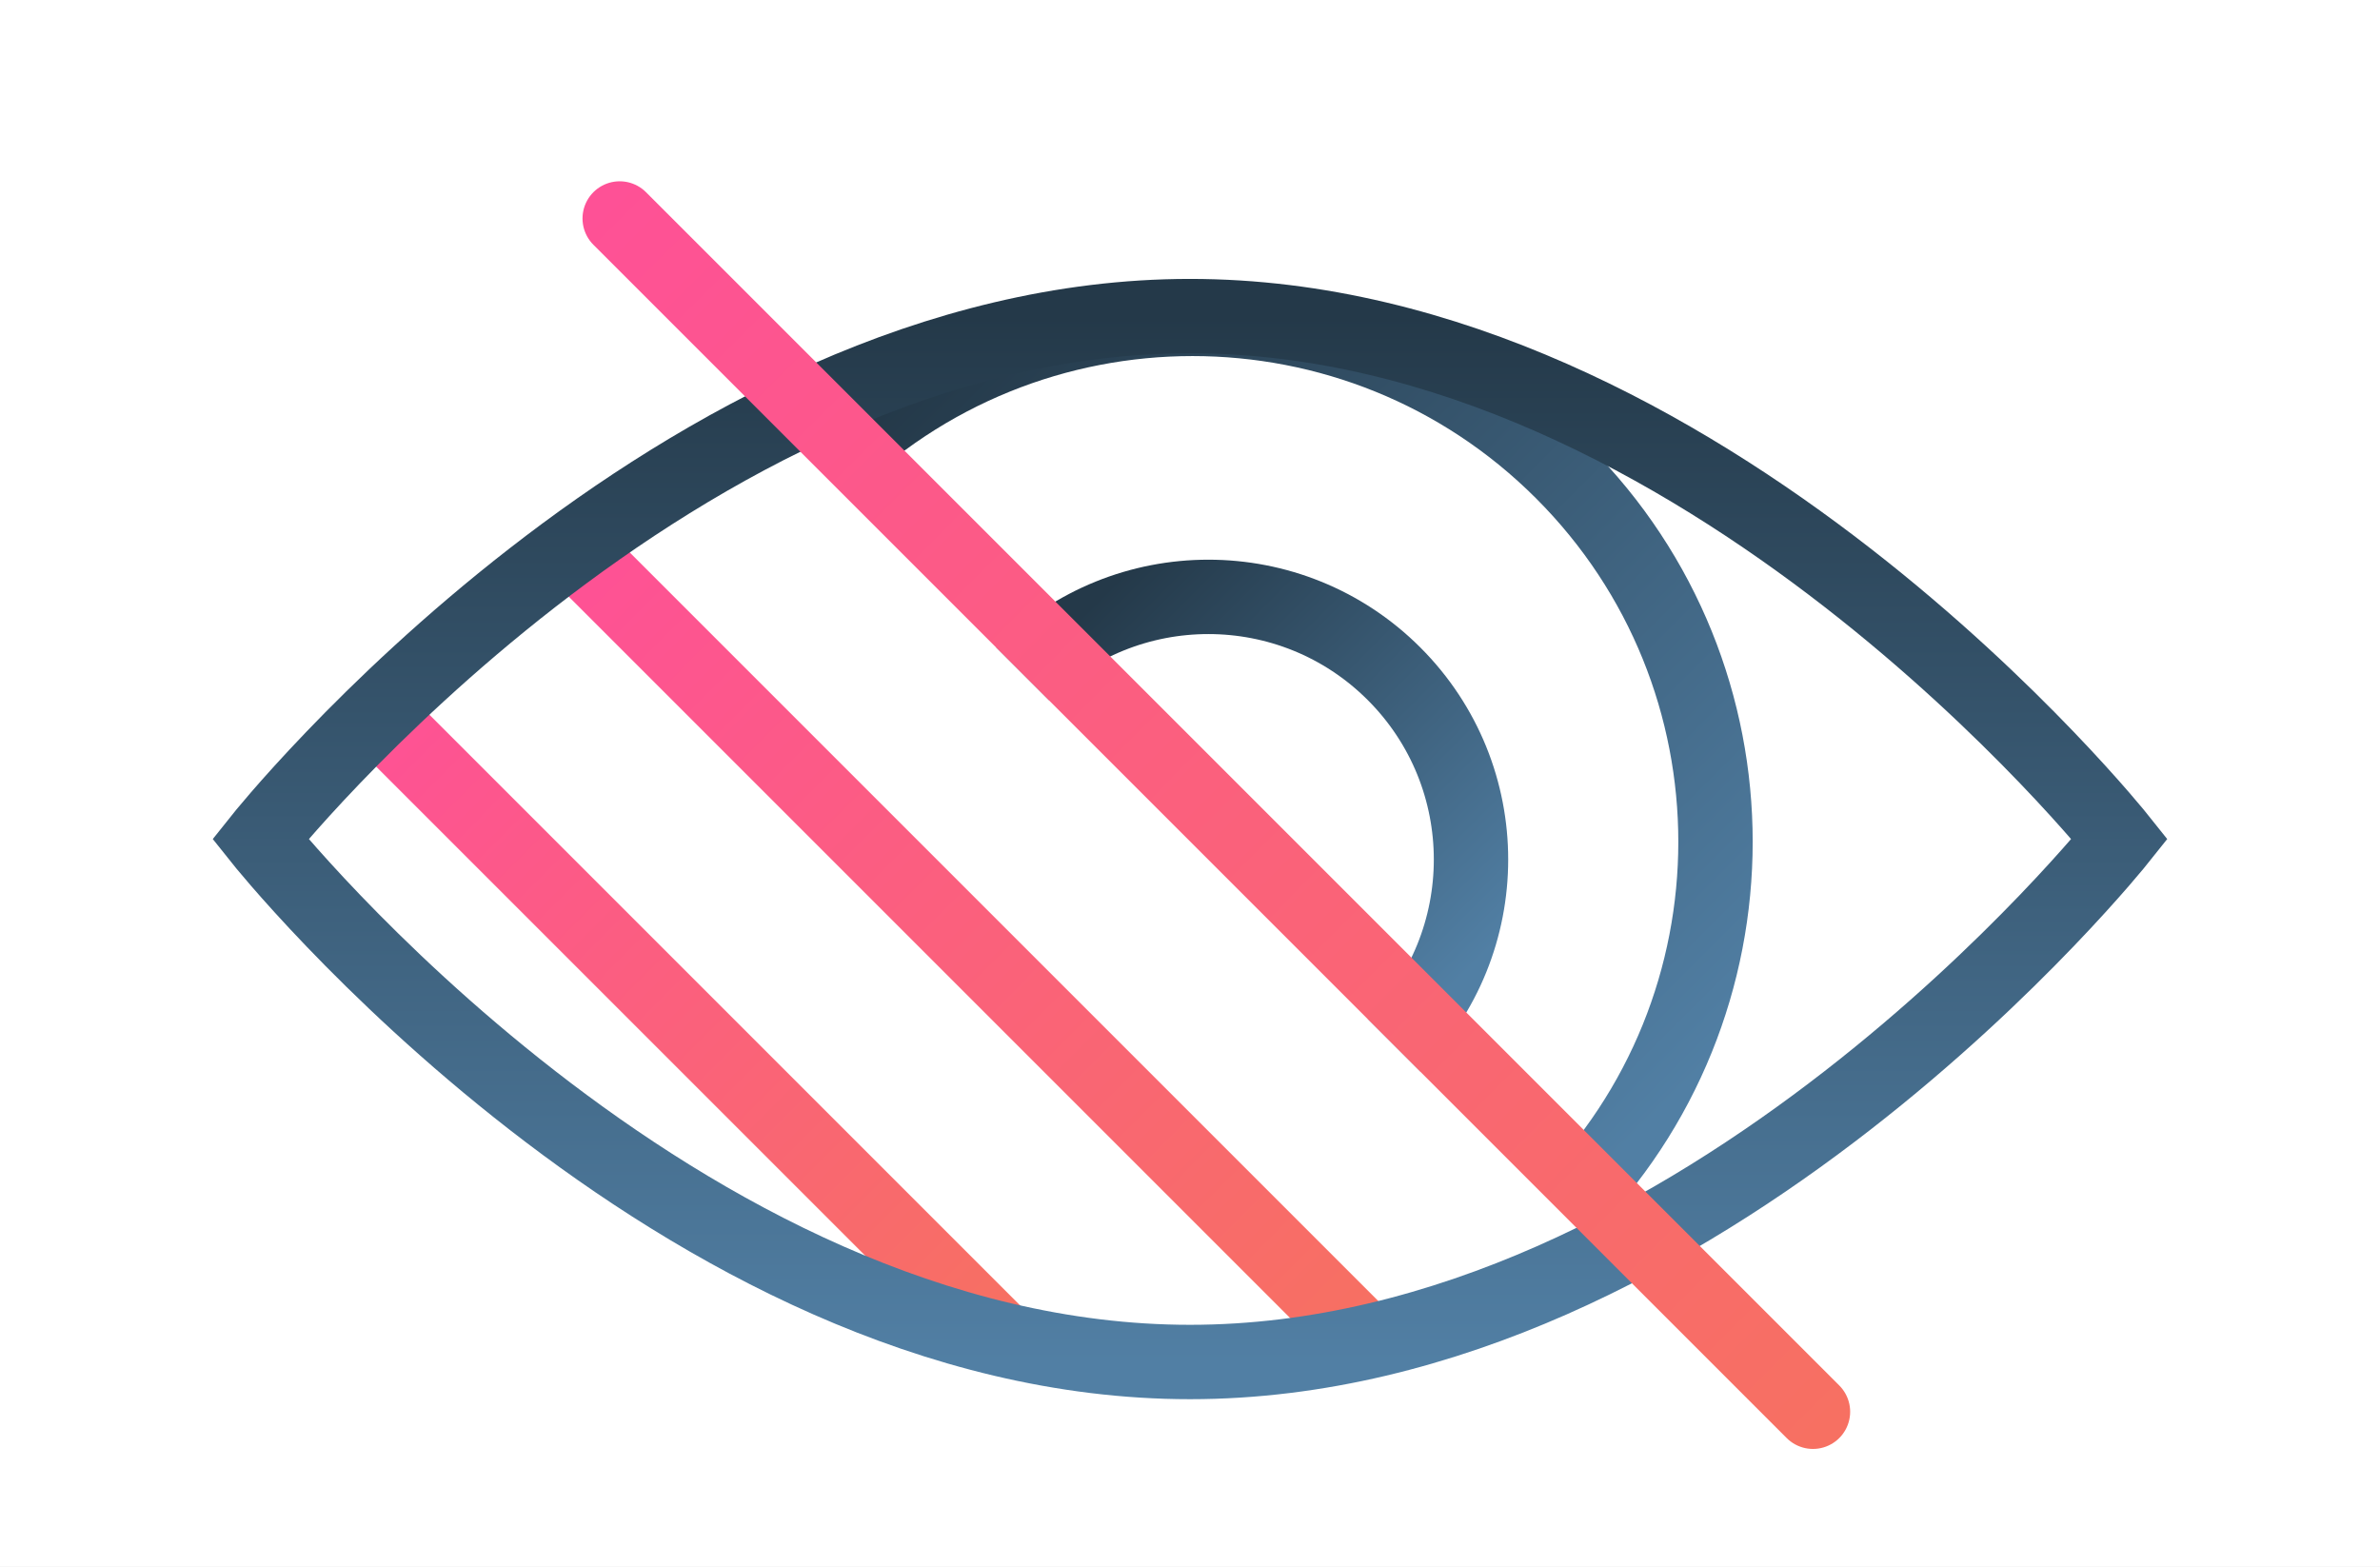
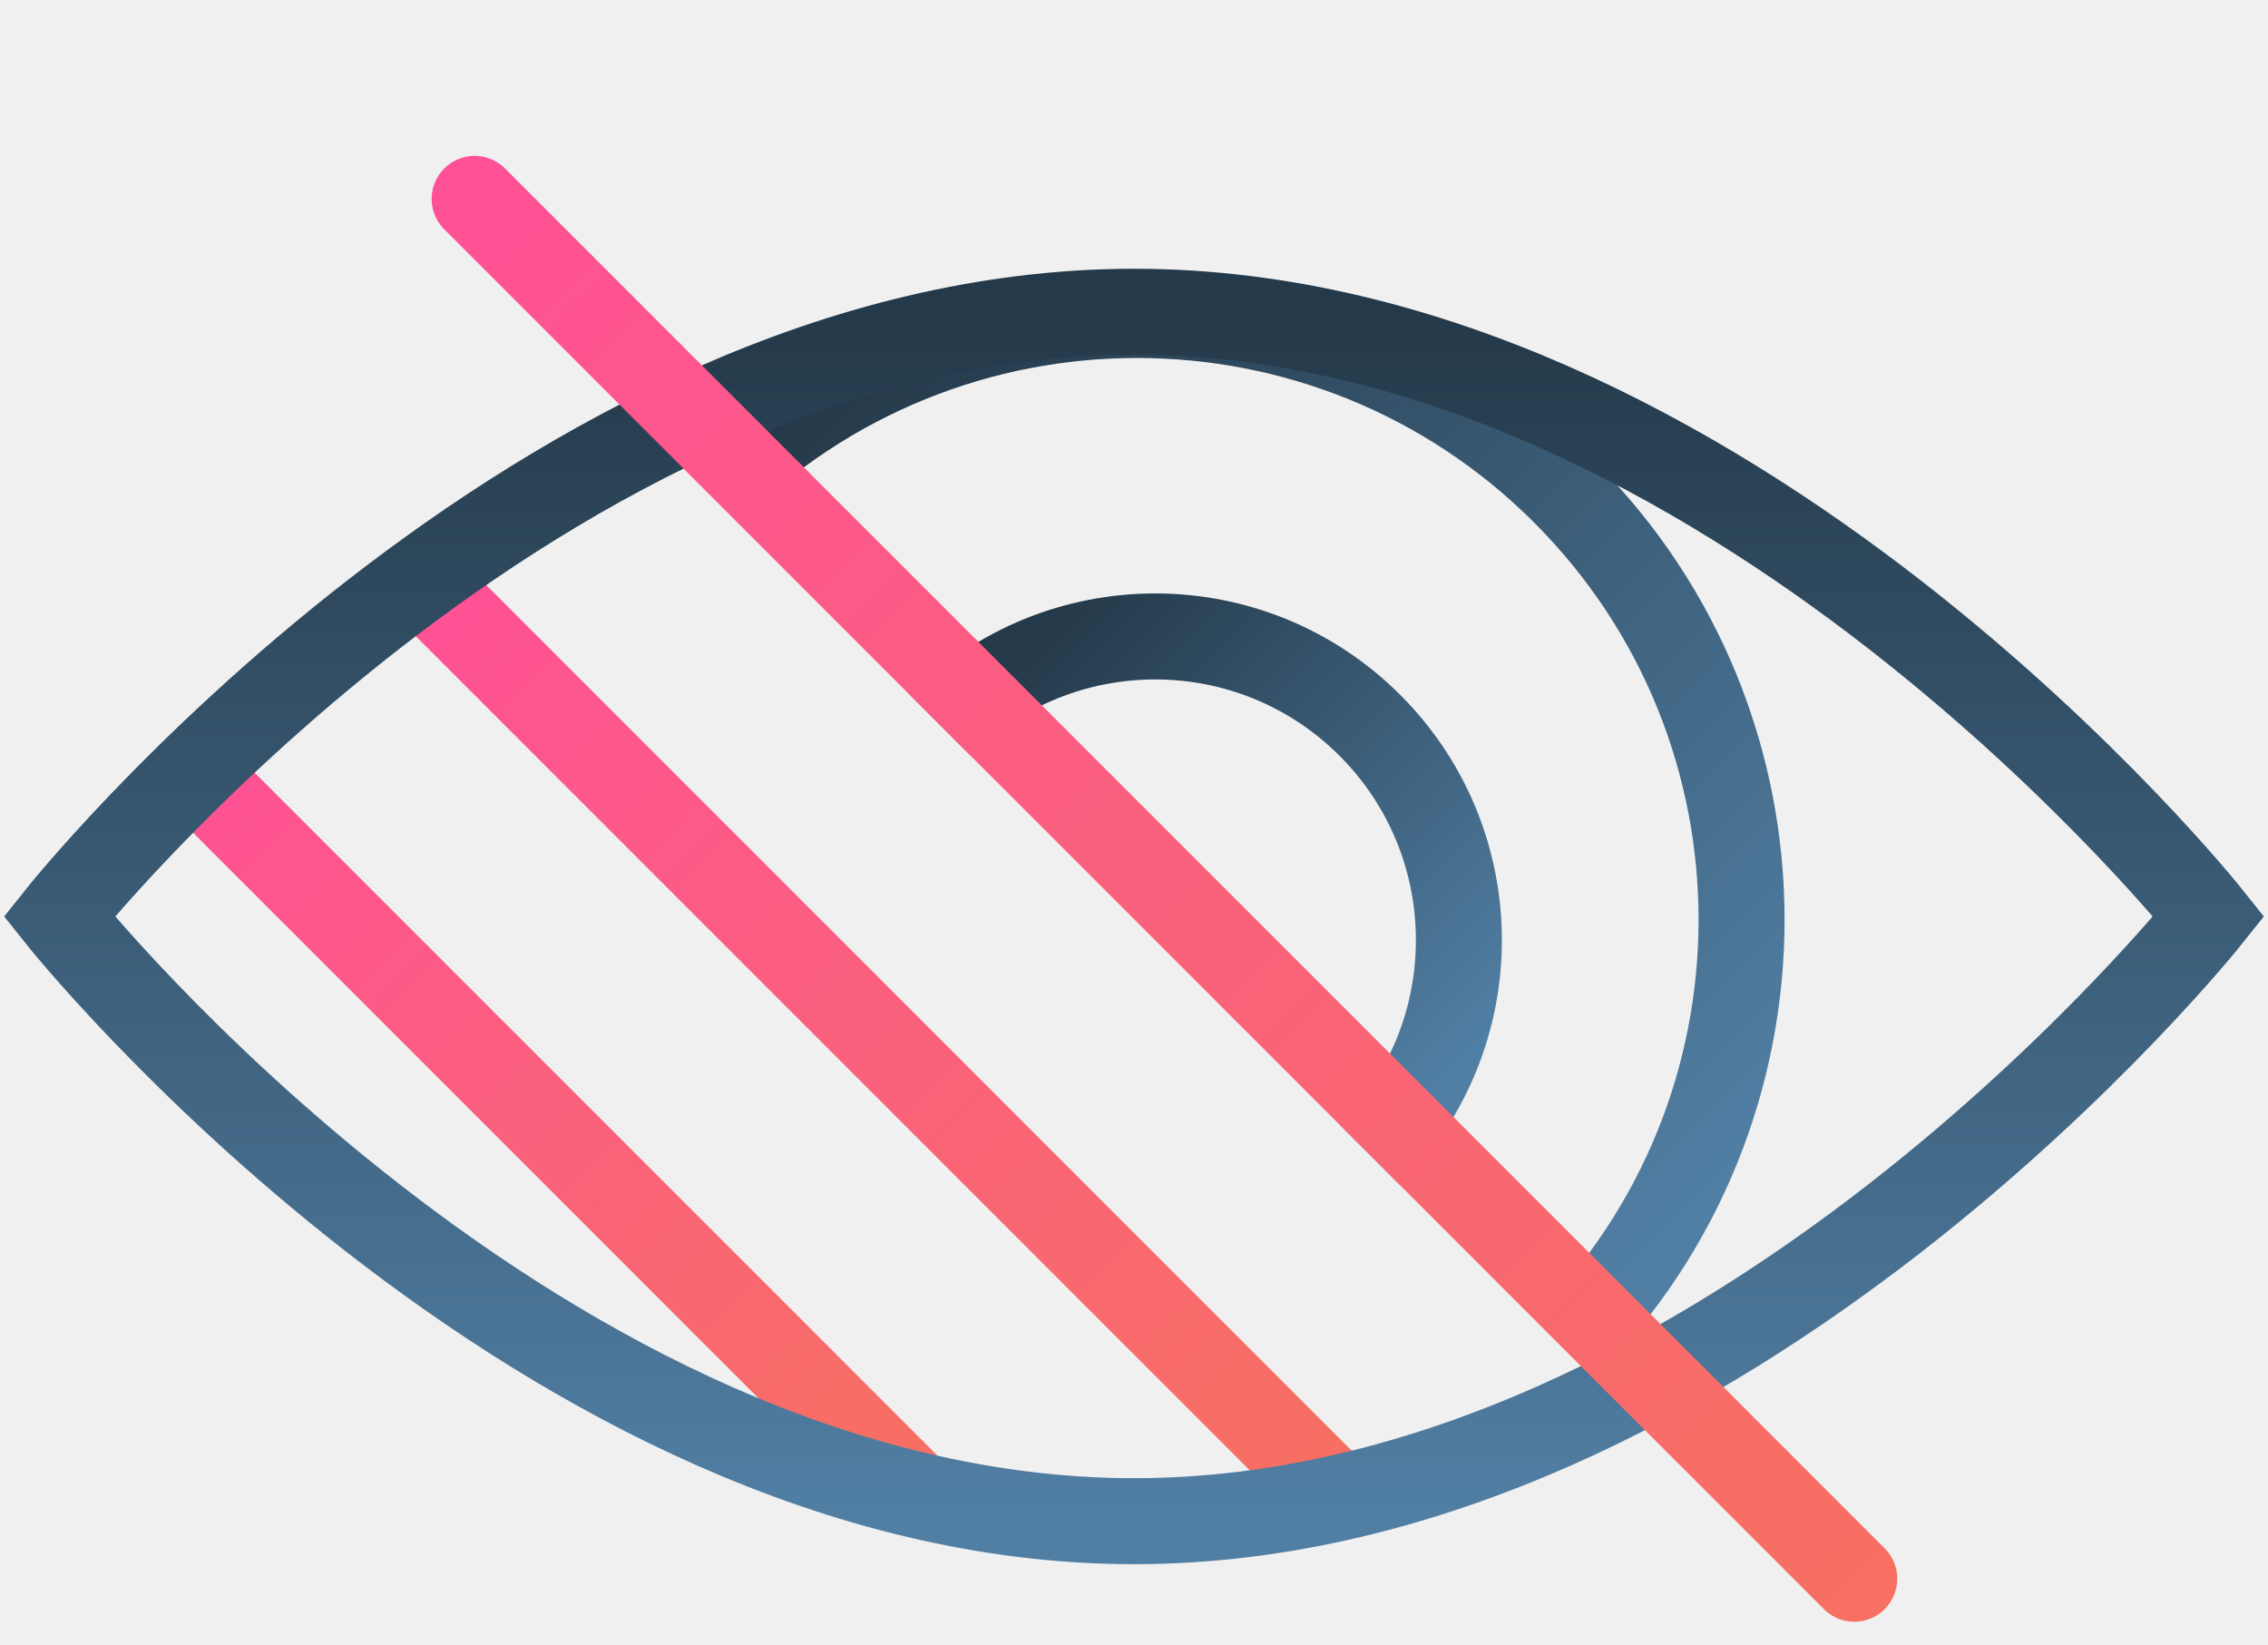
- <svg xmlns="http://www.w3.org/2000/svg" width="512" height="337" viewBox="0 0 512 337" fill="none">
-   <rect width="512" height="337" fill="white" />
-   <line x1="122.657" y1="117.343" x2="292.657" y2="287.343" stroke="url(#paint0_linear)" stroke-width="16" />
-   <line x1="78.657" y1="151.343" x2="214.657" y2="287.343" stroke="url(#paint1_linear)" stroke-width="16" />
-   <path d="M336.099 260.649C380.033 216.715 380.033 145.483 336.099 101.55C292.165 57.615 220.934 57.615 177 101.55" stroke="url(#paint2_linear)" stroke-width="16" />
-   <path d="M456 180.5C456 180.5 366.457 293 256 293C145.543 293 56 180.5 56 180.5C56 180.5 145.543 68 256 68C366.457 68 456 180.5 456 180.5Z" stroke="url(#paint3_linear)" stroke-width="16" />
-   <path d="M299.903 224.855C321.968 202.79 321.968 167.016 299.903 144.952C277.838 122.887 242.065 122.887 220 144.952" stroke="url(#paint4_linear)" stroke-width="16" />
-   <line x1="133.314" y1="47" x2="390.017" y2="303.703" stroke="url(#paint5_linear)" stroke-width="16" stroke-linecap="round" />
+ <svg xmlns="http://www.w3.org/2000/svg" viewBox="0 0 422 306" fill="none">
+   <line x1="77.657" y1="107.343" x2="247.657" y2="277.343" stroke="url(#paint0_linear)" stroke-width="16" />
+   <line x1="33.657" y1="141.343" x2="169.657" y2="277.343" stroke="url(#paint1_linear)" stroke-width="16" />
+   <path d="M291.099 250.649C335.033 206.715 335.033 135.483 291.099 91.549C247.165 47.615 175.934 47.615 132 91.549" stroke="url(#paint2_linear)" stroke-width="16" />
+   <path d="M411 170.5C411 170.5 321.457 283 211 283C100.543 283 11 170.5 11 170.5C11 170.5 100.543 58 211 58C321.457 58 411 170.5 411 170.5Z" stroke="url(#paint3_linear)" stroke-width="16" />
+   <path d="M254.903 214.855C276.968 192.79 276.968 157.016 254.903 134.952C232.838 112.887 197.065 112.887 175 134.952" stroke="url(#paint4_linear)" stroke-width="16" />
+   <line x1="88.314" y1="37" x2="345.017" y2="293.703" stroke="url(#paint5_linear)" stroke-width="16" stroke-linecap="round" />
  <defs>
-     <linearGradient id="paint0_linear" x1="119.454" y1="122.449" x2="287.425" y2="290.017" gradientUnits="userSpaceOnUse">
+     <linearGradient id="paint0_linear" x1="74.454" y1="112.449" x2="242.425" y2="280.017" gradientUnits="userSpaceOnUse">
      <stop stop-color="#FE5196" />
      <stop offset="1" stop-color="#F77062" />
    </linearGradient>
-     <linearGradient id="paint1_linear" x1="75.264" y1="156.258" x2="209.609" y2="290.345" gradientUnits="userSpaceOnUse">
+     <linearGradient id="paint1_linear" x1="30.264" y1="146.258" x2="164.609" y2="280.345" gradientUnits="userSpaceOnUse">
      <stop stop-color="#FE5196" />
      <stop offset="1" stop-color="#F77062" />
    </linearGradient>
-     <linearGradient id="paint2_linear" x1="216.775" y1="61.775" x2="375.874" y2="220.874" gradientUnits="userSpaceOnUse">
+     <linearGradient id="paint2_linear" x1="171.775" y1="51.775" x2="330.874" y2="210.874" gradientUnits="userSpaceOnUse">
      <stop stop-color="#243949" />
      <stop offset="1" stop-color="#517FA4" />
    </linearGradient>
-     <linearGradient id="paint3_linear" x1="256" y1="68" x2="256" y2="293" gradientUnits="userSpaceOnUse">
+     <linearGradient id="paint3_linear" x1="211" y1="58" x2="211" y2="283" gradientUnits="userSpaceOnUse">
      <stop stop-color="#243949" />
      <stop offset="1" stop-color="#517FA4" />
    </linearGradient>
-     <linearGradient id="paint4_linear" x1="239.976" y1="124.976" x2="319.879" y2="204.879" gradientUnits="userSpaceOnUse">
+     <linearGradient id="paint4_linear" x1="194.976" y1="114.976" x2="274.879" y2="194.879" gradientUnits="userSpaceOnUse">
      <stop stop-color="#243949" />
      <stop offset="1" stop-color="#517FA4" />
    </linearGradient>
-     <linearGradient id="paint5_linear" x1="125.003" y1="46.997" x2="390.003" y2="310.997" gradientUnits="userSpaceOnUse">
+     <linearGradient id="paint5_linear" x1="80.003" y1="36.997" x2="345.003" y2="300.997" gradientUnits="userSpaceOnUse">
      <stop stop-color="#FE5196" />
      <stop offset="1" stop-color="#F77062" />
    </linearGradient>
  </defs>
</svg>
